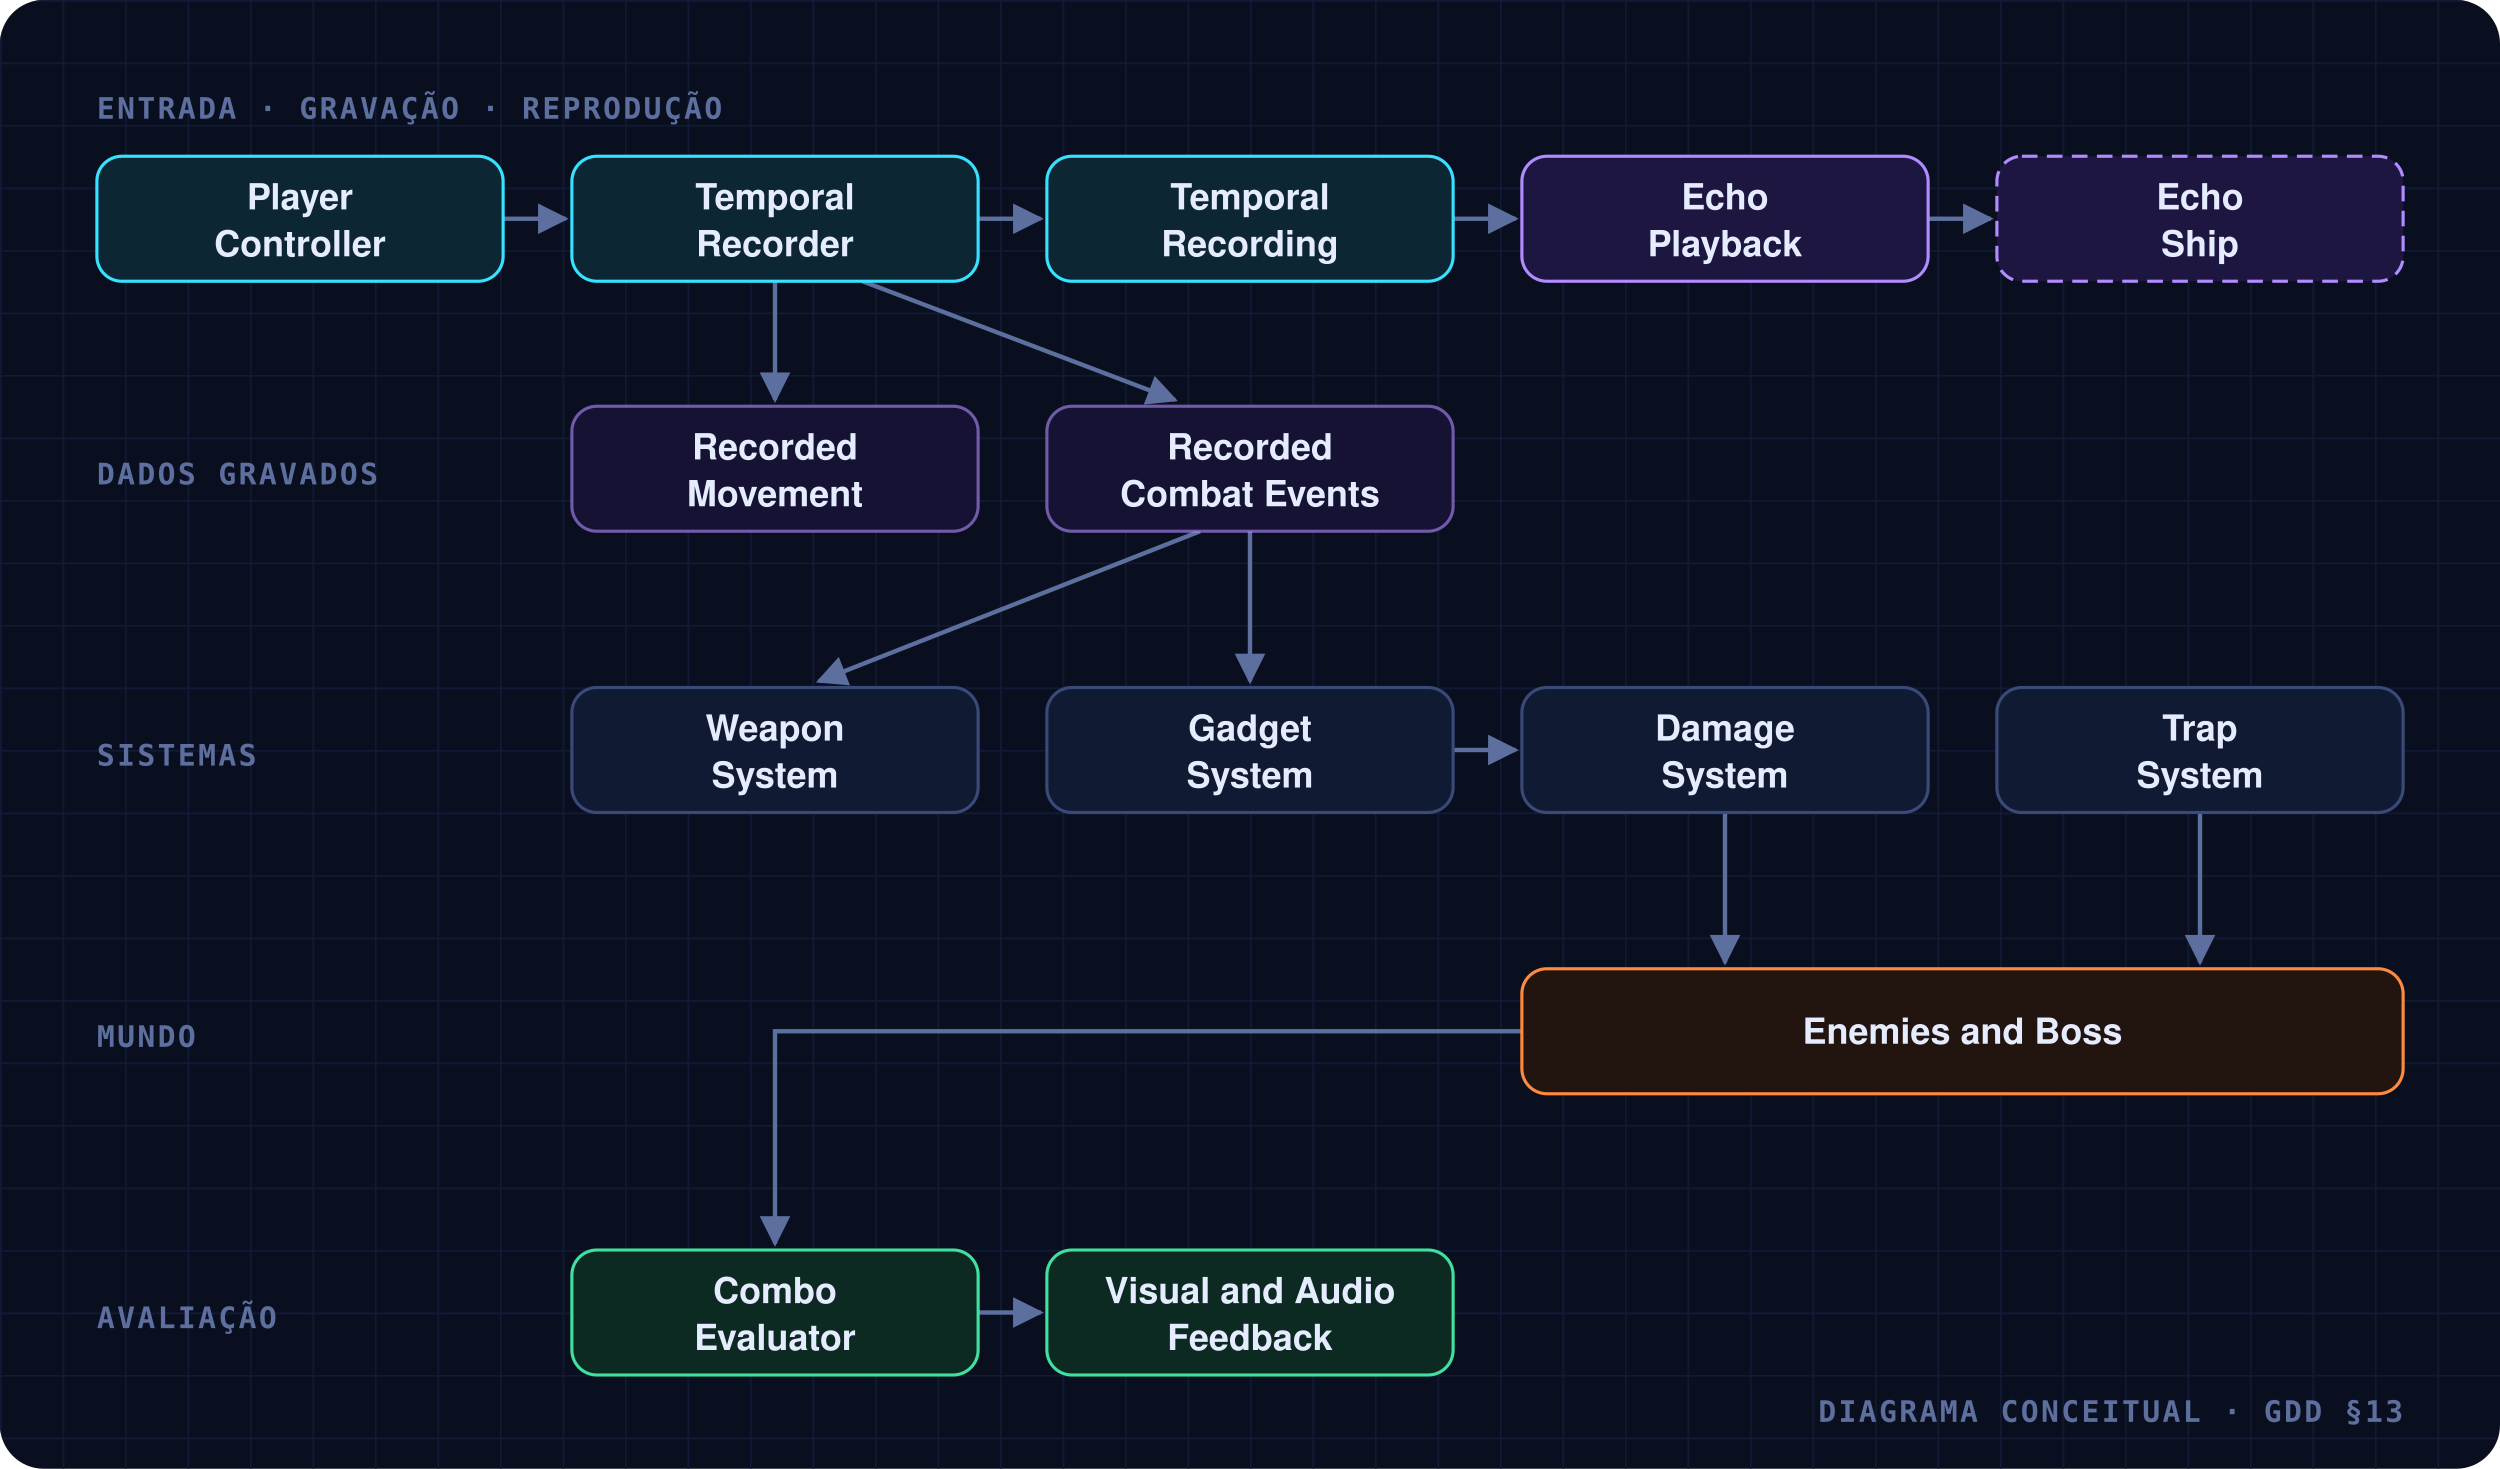
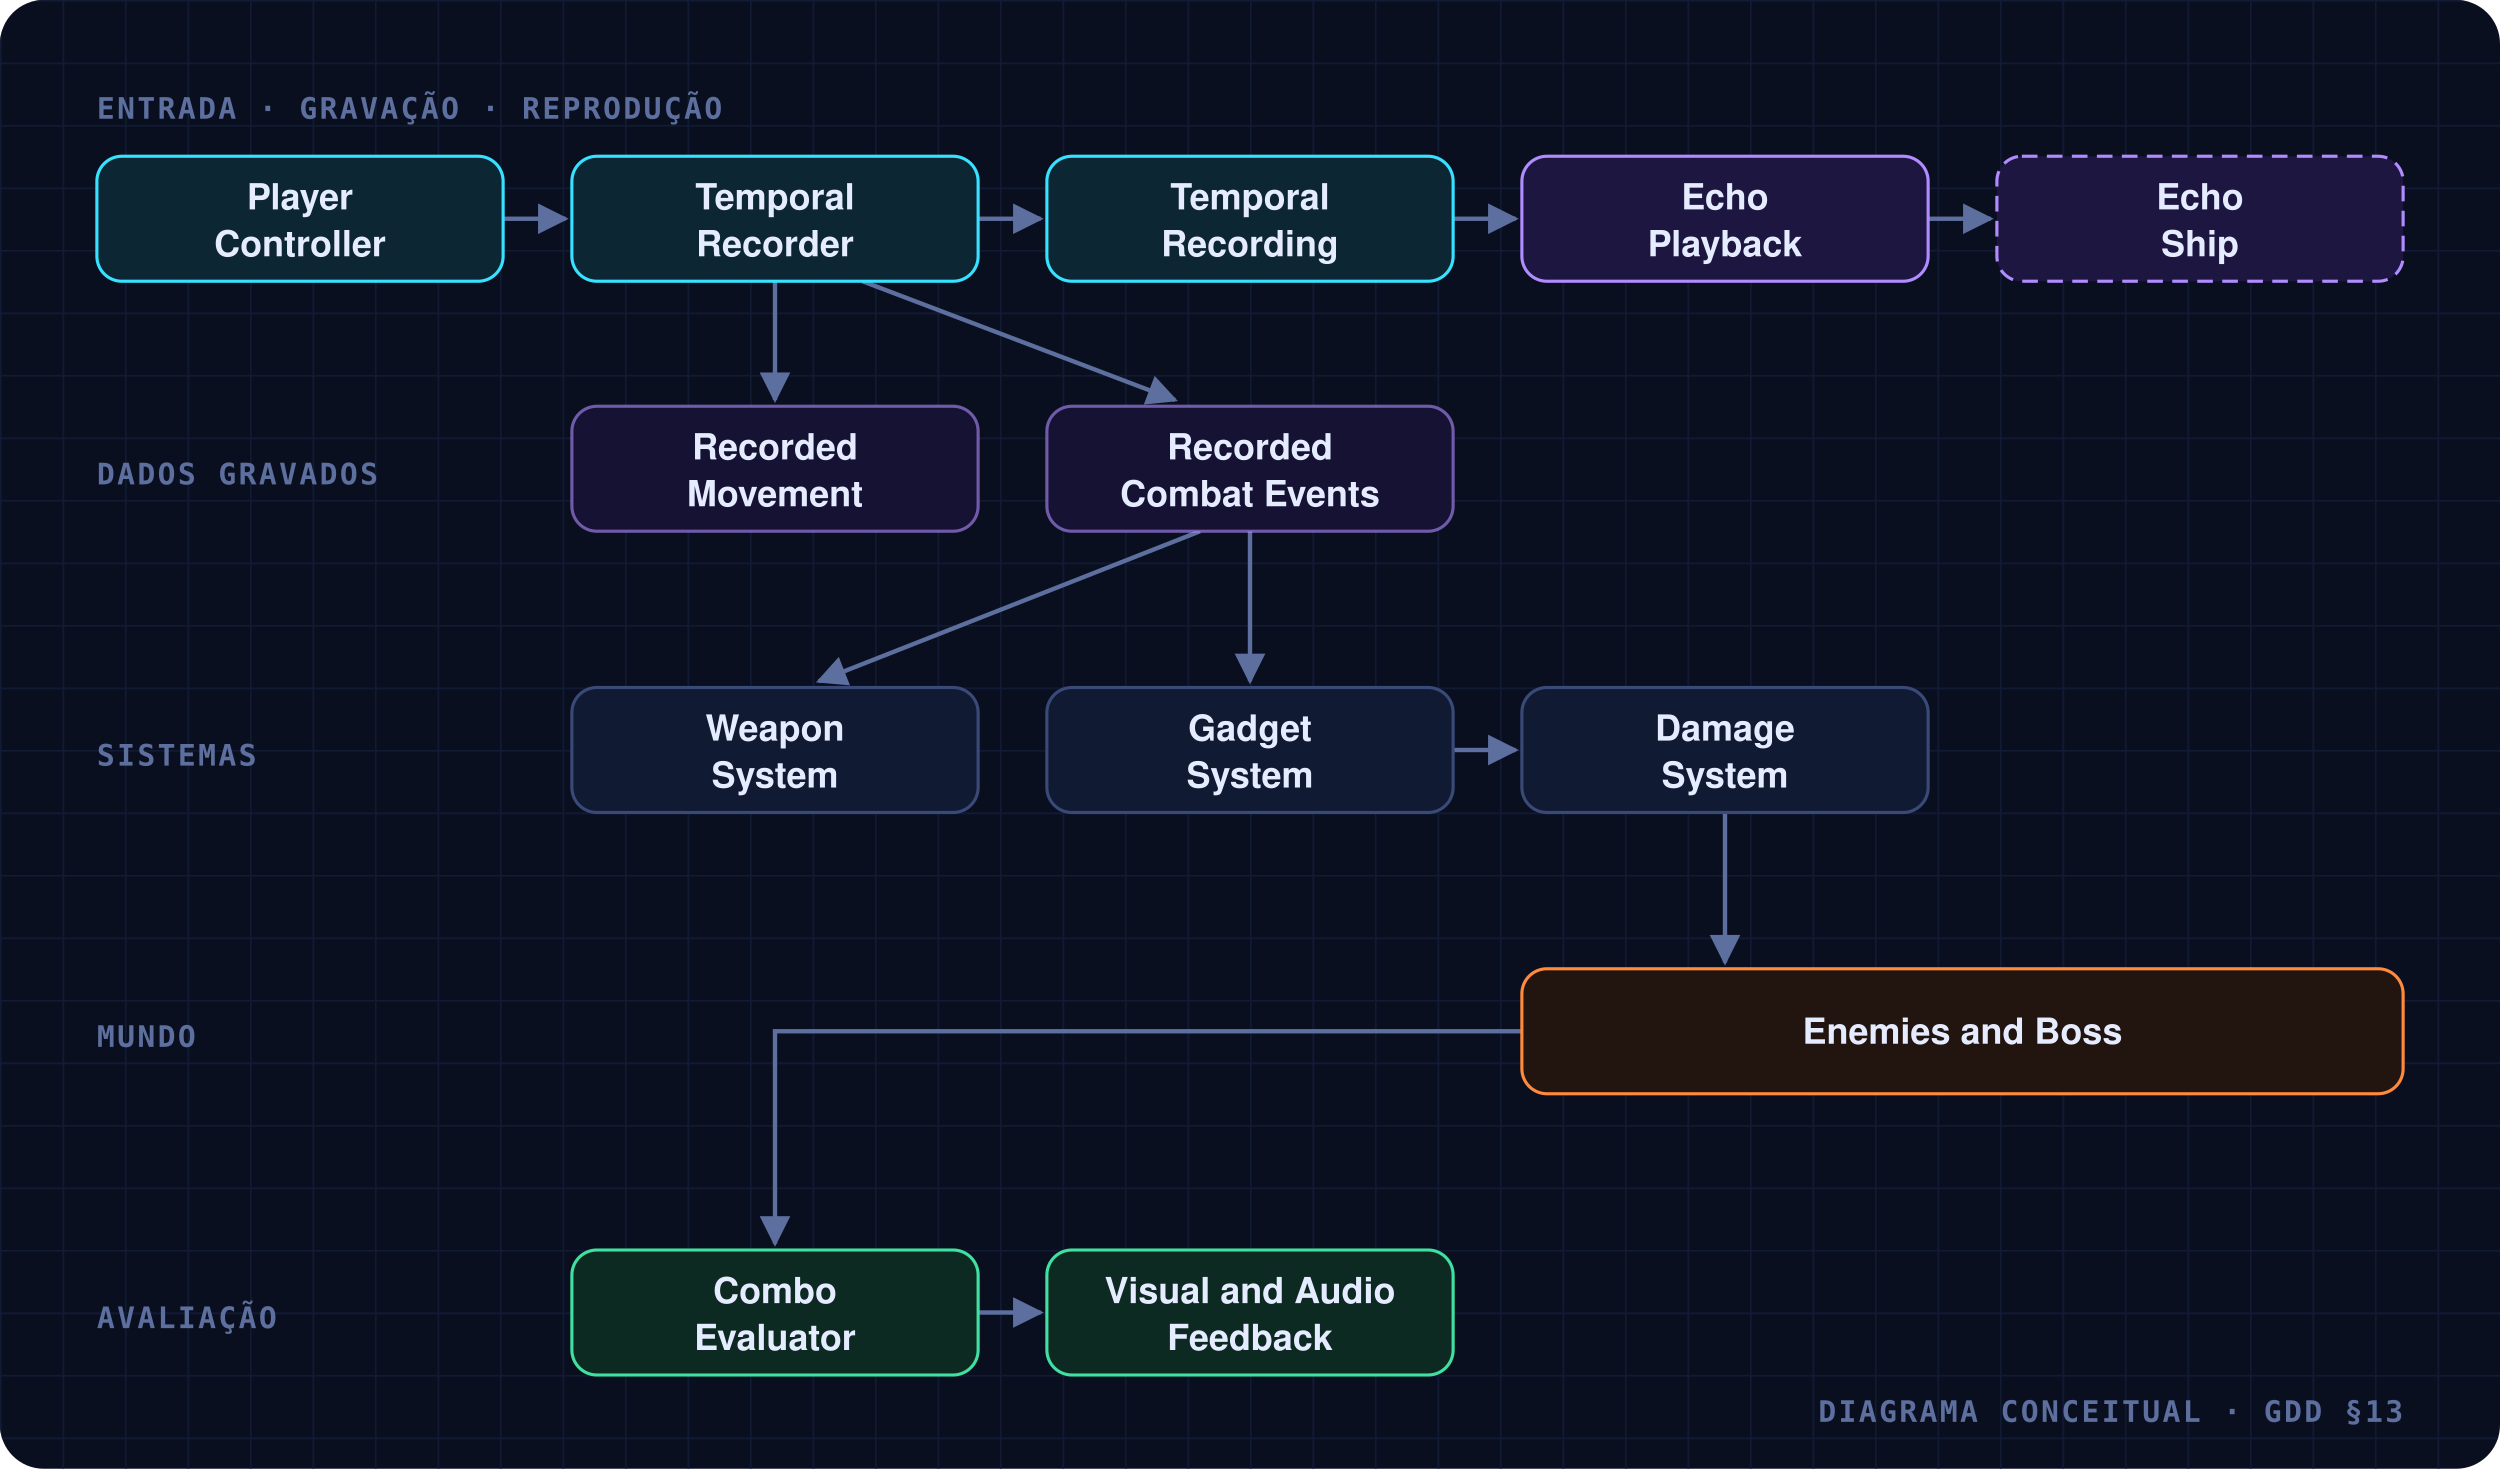
<svg xmlns="http://www.w3.org/2000/svg" viewBox="0 0 800 470" role="img" aria-labelledby="t d">
  <style>
    .t{font:600 11.5px ui-sans-serif,system-ui,-apple-system,"Segoe UI",Helvetica,Arial,sans-serif;fill:#e6ecff}
    .g{font:700 9.5px ui-monospace,SFMono-Regular,Menlo,Consolas,monospace;letter-spacing:.08em;fill:#5d6f9e}
  </style>
  <defs>
    <pattern id="g" width="20" height="20" patternUnits="userSpaceOnUse">
      <path d="M20 0H0V20" fill="none" stroke="#121b36" />
    </pattern>
    <marker id="a" viewBox="0 0 10 10" refX="9" refY="5" markerWidth="7" markerHeight="7" orient="auto">
      <path d="M0 0L10 5L0 10z" fill="#5d6f9e" />
    </marker>
  </defs>
  <rect width="800" height="470" rx="14" fill="#0a0f1f" />
  <rect width="800" height="470" rx="14" fill="url(#g)" />
  <text x="31" y="38" class="g">ENTRADA · GRAVAÇÃO · REPRODUÇÃO</text>
  <text x="31" y="155" class="g">DADOS GRAVADOS</text>
  <text x="31" y="245" class="g">SISTEMAS</text>
  <text x="31" y="335" class="g">MUNDO</text>
  <text x="31" y="425" class="g">AVALIAÇÃO</text>
  <g stroke="#5d6f9e" stroke-width="1.4" fill="none" marker-end="url(#a)">
    <path d="M161 70H181" />
    <path d="M313 70H333" />
    <path d="M465 70H485" />
    <path d="M617 70H637" />
    <path d="M248 90V128" />
    <path d="M276 90L376 128" />
    <path d="M384 170L262 218" />
    <path d="M400 170V218" />
    <path d="M465 240H485" />
    <path d="M552 260V308" />
-     <path d="M704 260V308" />
    <path d="M487 330H248V398" />
    <path d="M313 420H333" />
  </g>
  <g>
    <rect x="31" y="50" width="130" height="40" rx="8" fill="#0d2633" stroke="#36e2ff" />
    <text x="96" y="67" class="t" text-anchor="middle">Player</text>
    <text x="96" y="82" class="t" text-anchor="middle">Controller</text>
    <rect x="183" y="50" width="130" height="40" rx="8" fill="#0d2633" stroke="#36e2ff" />
    <text x="248" y="67" class="t" text-anchor="middle">Temporal</text>
    <text x="248" y="82" class="t" text-anchor="middle">Recorder</text>
    <rect x="335" y="50" width="130" height="40" rx="8" fill="#0d2633" stroke="#36e2ff" />
    <text x="400" y="67" class="t" text-anchor="middle">Temporal</text>
    <text x="400" y="82" class="t" text-anchor="middle">Recording</text>
    <rect x="487" y="50" width="130" height="40" rx="8" fill="#1c1640" stroke="#b18cff" />
    <text x="552" y="67" class="t" text-anchor="middle">Echo</text>
    <text x="552" y="82" class="t" text-anchor="middle">Playback</text>
    <rect x="639" y="50" width="130" height="40" rx="8" fill="#1c1640" stroke="#b18cff" stroke-dasharray="5 3" />
    <text x="704" y="67" class="t" text-anchor="middle">Echo</text>
    <text x="704" y="82" class="t" text-anchor="middle">Ship</text>
  </g>
  <g fill="#151233" stroke="#b18cff" stroke-opacity=".6">
    <rect x="183" y="130" width="130" height="40" rx="8" />
    <rect x="335" y="130" width="130" height="40" rx="8" />
  </g>
  <text x="248" y="147" class="t" text-anchor="middle">Recorded</text>
  <text x="248" y="162" class="t" text-anchor="middle">Movement</text>
  <text x="400" y="147" class="t" text-anchor="middle">Recorded</text>
  <text x="400" y="162" class="t" text-anchor="middle">Combat Events</text>
  <g fill="#111a33" stroke="#3a4a78">
    <rect x="183" y="220" width="130" height="40" rx="8" />
    <rect x="335" y="220" width="130" height="40" rx="8" />
    <rect x="487" y="220" width="130" height="40" rx="8" />
-     <rect x="639" y="220" width="130" height="40" rx="8" />
  </g>
  <text x="248" y="237" class="t" text-anchor="middle">Weapon</text>
  <text x="248" y="252" class="t" text-anchor="middle">System</text>
  <text x="400" y="237" class="t" text-anchor="middle">Gadget</text>
  <text x="400" y="252" class="t" text-anchor="middle">System</text>
  <text x="552" y="237" class="t" text-anchor="middle">Damage</text>
  <text x="552" y="252" class="t" text-anchor="middle">System</text>
-   <text x="704" y="237" class="t" text-anchor="middle">Trap</text>
-   <text x="704" y="252" class="t" text-anchor="middle">System</text>
  <rect x="487" y="310" width="282" height="40" rx="8" fill="#22140f" stroke="#ff8a3d" />
  <text x="628" y="334" class="t" text-anchor="middle">Enemies and Boss</text>
  <g fill="#0d2a22" stroke="#3fe0a0">
    <rect x="183" y="400" width="130" height="40" rx="8" />
    <rect x="335" y="400" width="130" height="40" rx="8" />
  </g>
  <text x="248" y="417" class="t" text-anchor="middle">Combo</text>
  <text x="248" y="432" class="t" text-anchor="middle">Evaluator</text>
  <text x="400" y="417" class="t" text-anchor="middle">Visual and Audio</text>
  <text x="400" y="432" class="t" text-anchor="middle">Feedback</text>
  <text x="769" y="455" class="g" text-anchor="end">DIAGRAMA CONCEITUAL · GDD §13</text>
</svg>
